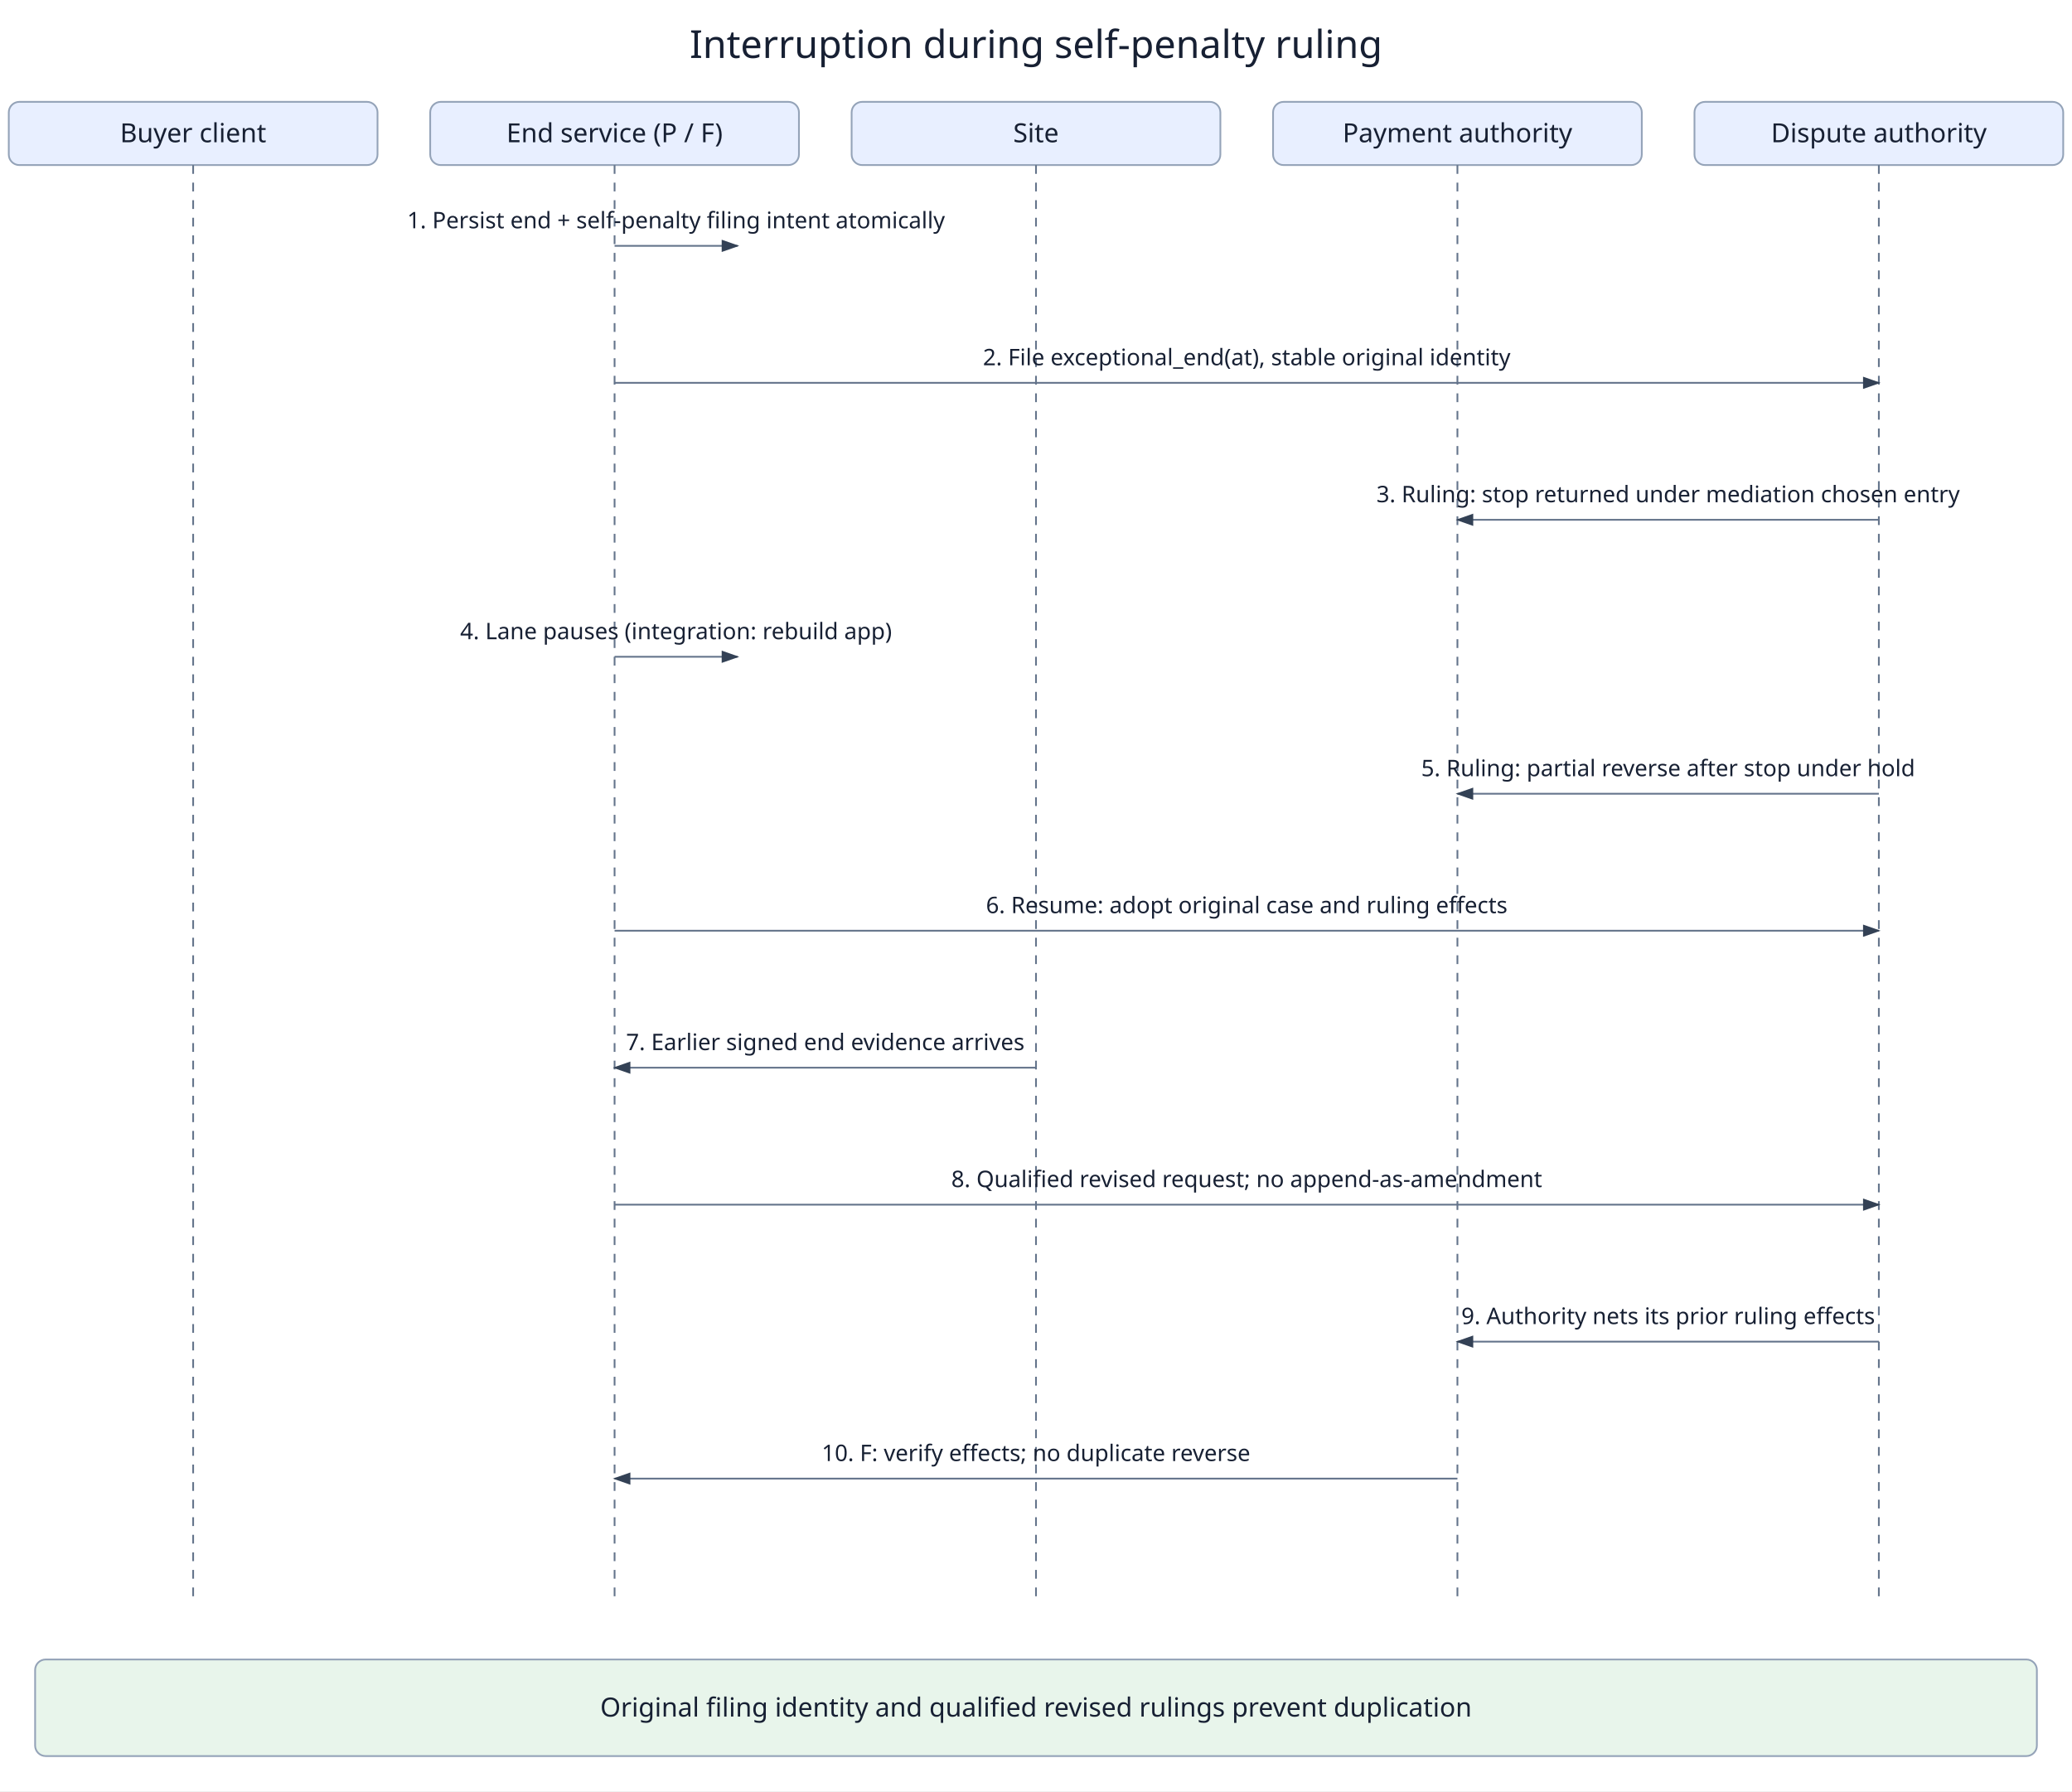
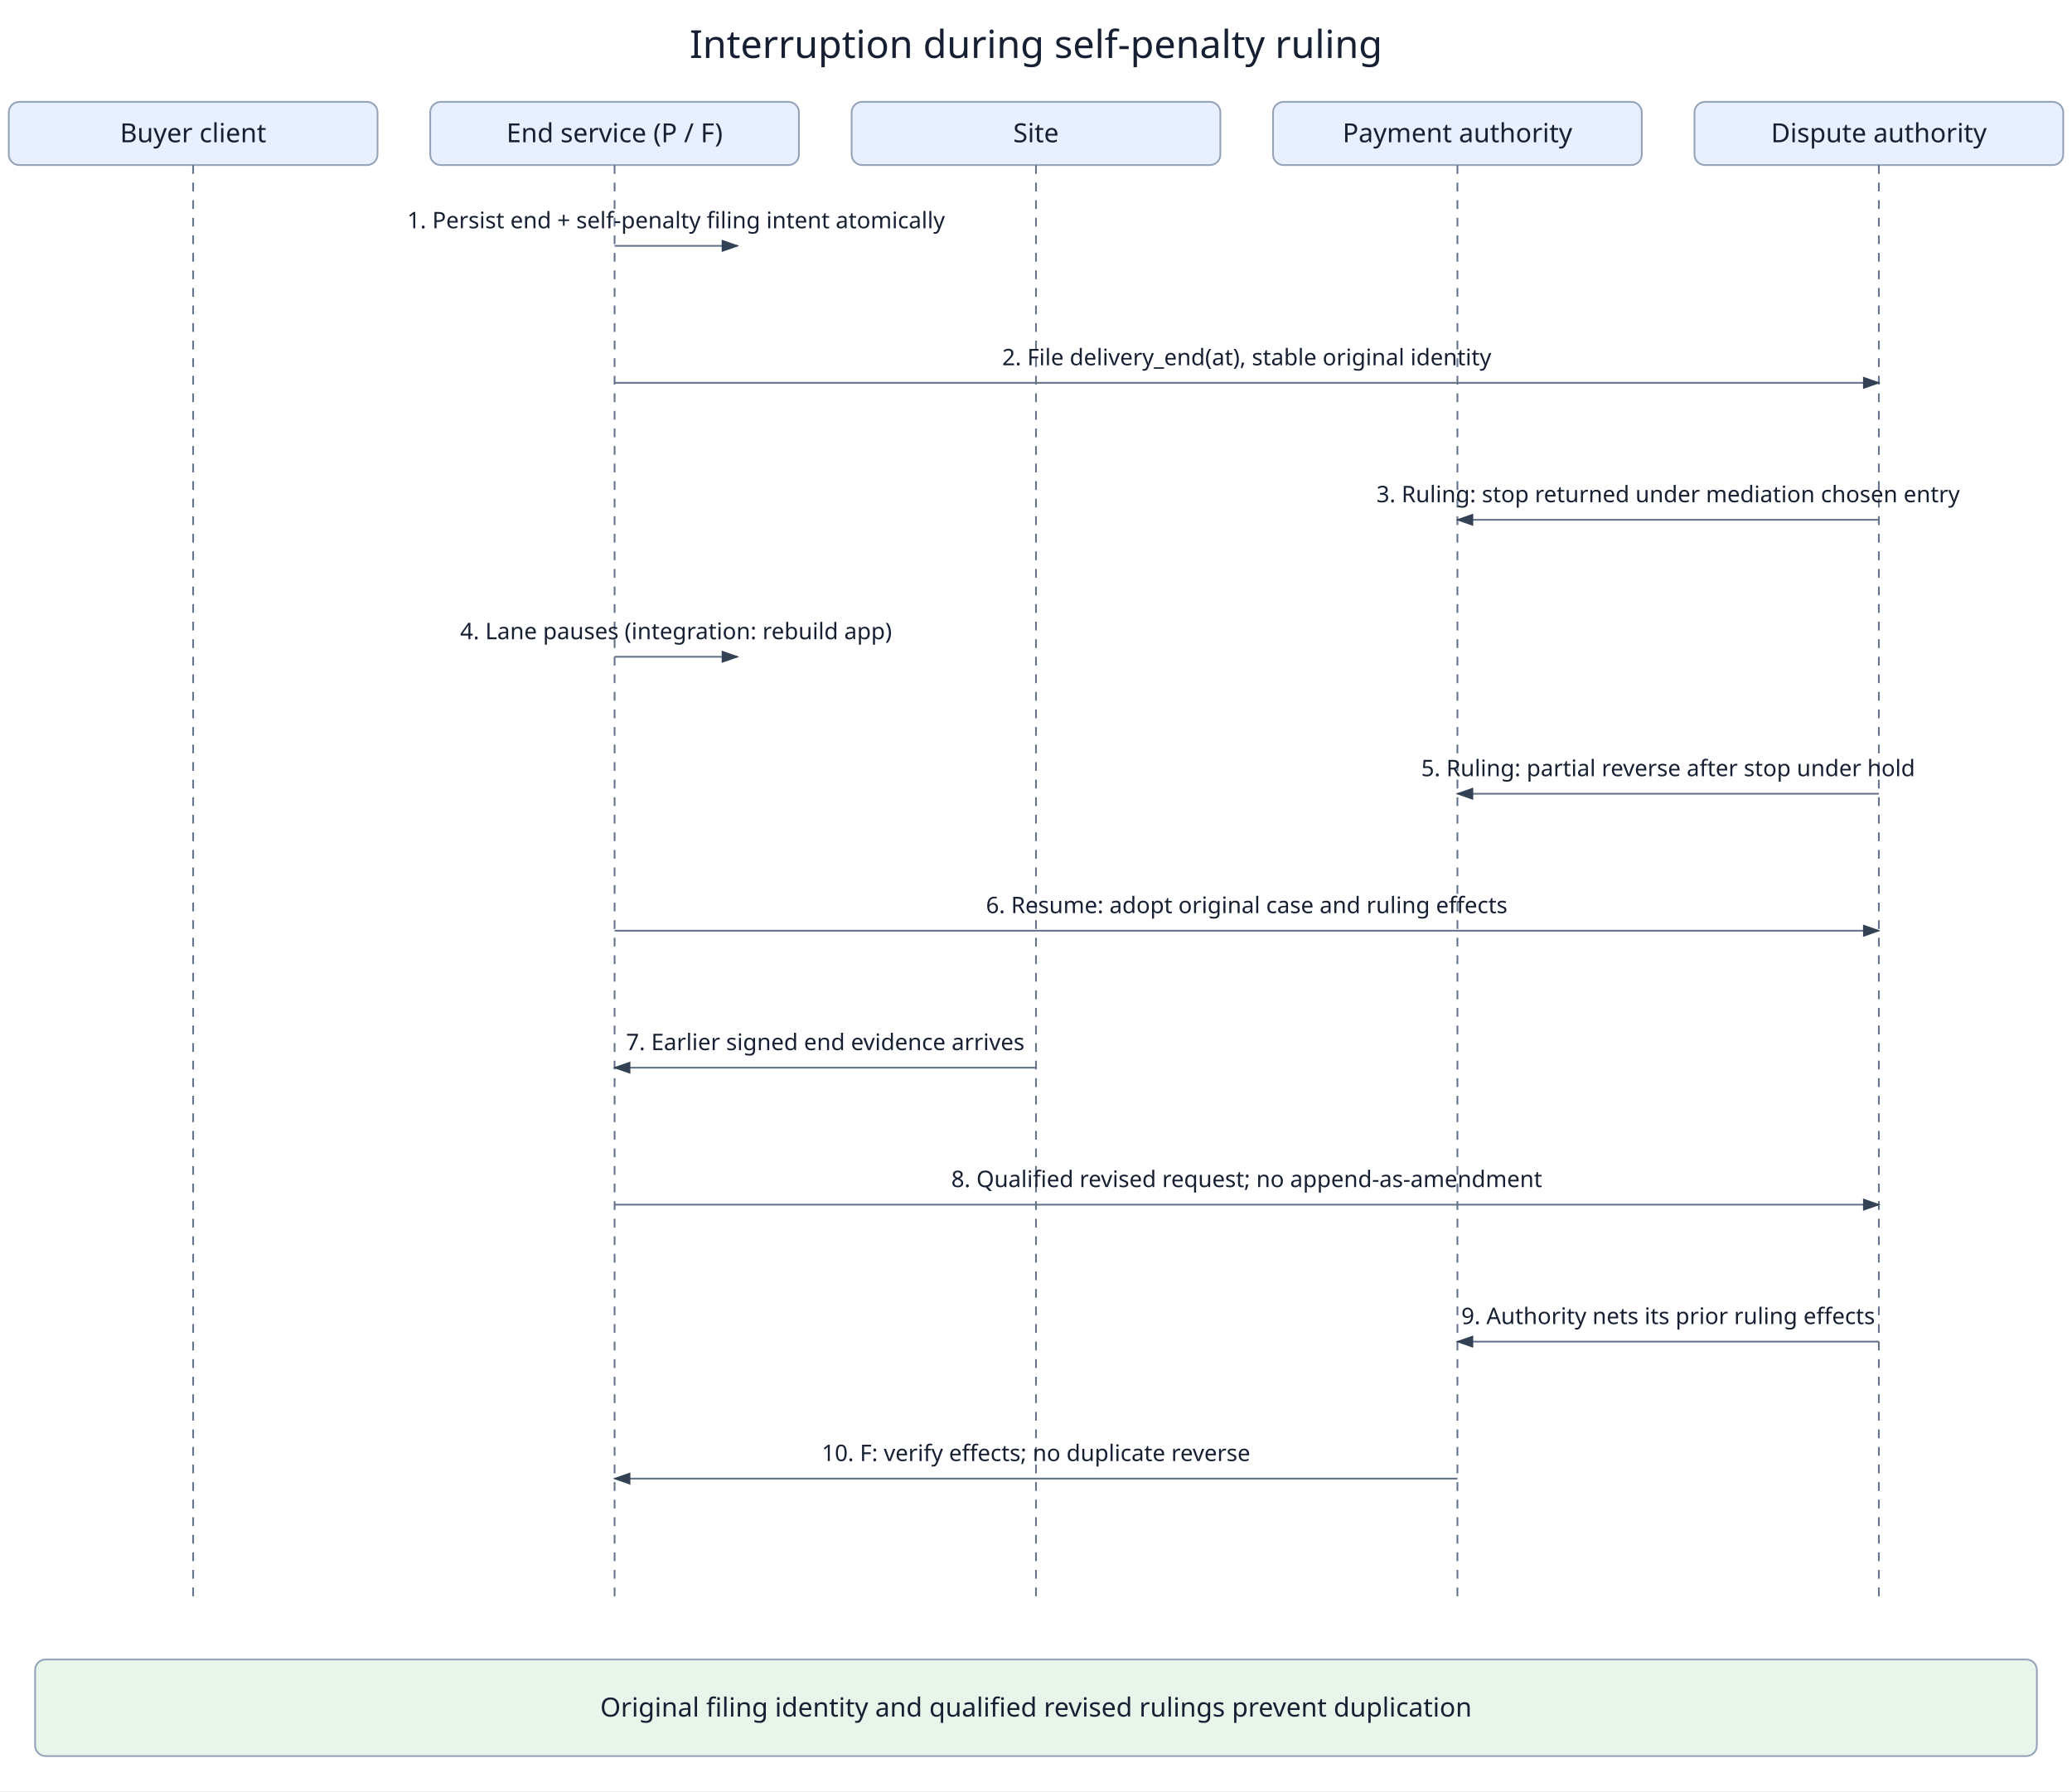
- <svg xmlns="http://www.w3.org/2000/svg" width="1180" height="1020" viewBox="0 0 1180 1020" content="&lt;mxfile host=&quot;app.diagrams.net&quot;&gt;&lt;diagram name=&quot;Interruption during self-penalty ruling&quot; id=&quot;03-crash-during-case-effects&quot;&gt;&lt;mxGraphModel pageWidth=&quot;1180&quot; pageHeight=&quot;1020&quot;&gt;&lt;root&gt;&lt;mxCell id=&quot;0&quot; /&gt;&lt;mxCell id=&quot;1&quot; parent=&quot;0&quot; /&gt;&lt;mxCell id=&quot;title&quot; value=&quot;Interruption during self-penalty ruling&quot; style=&quot;text;fontSize=22;align=center;&quot; vertex=&quot;1&quot; parent=&quot;1&quot;&gt;&lt;mxGeometry x=&quot;20&quot; y=&quot;10&quot; width=&quot;1140&quot; height=&quot;36&quot; as=&quot;geometry&quot; /&gt;&lt;/mxCell&gt;&lt;mxCell id=&quot;head0&quot; value=&quot;Buyer client&quot; style=&quot;rounded=1;fillColor=#e8efff;fontSize=15;&quot; vertex=&quot;1&quot; parent=&quot;1&quot;&gt;&lt;mxGeometry x=&quot;5&quot; y=&quot;58&quot; width=&quot;210&quot; height=&quot;36&quot; as=&quot;geometry&quot; /&gt;&lt;/mxCell&gt;&lt;mxCell id=&quot;line0&quot; style=&quot;dashed=1;endArrow=none;strokeColor=#94a3b8;&quot; edge=&quot;1&quot; parent=&quot;1&quot;&gt;&lt;mxGeometry relative=&quot;1&quot; as=&quot;geometry&quot;&gt;&lt;mxPoint x=&quot;110&quot; y=&quot;94&quot; as=&quot;sourcePoint&quot; /&gt;&lt;mxPoint x=&quot;110&quot; y=&quot;910&quot; as=&quot;targetPoint&quot; /&gt;&lt;/mxGeometry&gt;&lt;/mxCell&gt;&lt;mxCell id=&quot;head1&quot; value=&quot;End service (P / F)&quot; style=&quot;rounded=1;fillColor=#e8efff;fontSize=15;&quot; vertex=&quot;1&quot; parent=&quot;1&quot;&gt;&lt;mxGeometry x=&quot;245&quot; y=&quot;58&quot; width=&quot;210&quot; height=&quot;36&quot; as=&quot;geometry&quot; /&gt;&lt;/mxCell&gt;&lt;mxCell id=&quot;line1&quot; style=&quot;dashed=1;endArrow=none;strokeColor=#94a3b8;&quot; edge=&quot;1&quot; parent=&quot;1&quot;&gt;&lt;mxGeometry relative=&quot;1&quot; as=&quot;geometry&quot;&gt;&lt;mxPoint x=&quot;350&quot; y=&quot;94&quot; as=&quot;sourcePoint&quot; /&gt;&lt;mxPoint x=&quot;350&quot; y=&quot;910&quot; as=&quot;targetPoint&quot; /&gt;&lt;/mxGeometry&gt;&lt;/mxCell&gt;&lt;mxCell id=&quot;head2&quot; value=&quot;Site&quot; style=&quot;rounded=1;fillColor=#e8efff;fontSize=15;&quot; vertex=&quot;1&quot; parent=&quot;1&quot;&gt;&lt;mxGeometry x=&quot;485&quot; y=&quot;58&quot; width=&quot;210&quot; height=&quot;36&quot; as=&quot;geometry&quot; /&gt;&lt;/mxCell&gt;&lt;mxCell id=&quot;line2&quot; style=&quot;dashed=1;endArrow=none;strokeColor=#94a3b8;&quot; edge=&quot;1&quot; parent=&quot;1&quot;&gt;&lt;mxGeometry relative=&quot;1&quot; as=&quot;geometry&quot;&gt;&lt;mxPoint x=&quot;590&quot; y=&quot;94&quot; as=&quot;sourcePoint&quot; /&gt;&lt;mxPoint x=&quot;590&quot; y=&quot;910&quot; as=&quot;targetPoint&quot; /&gt;&lt;/mxGeometry&gt;&lt;/mxCell&gt;&lt;mxCell id=&quot;head3&quot; value=&quot;Payment authority&quot; style=&quot;rounded=1;fillColor=#e8efff;fontSize=15;&quot; vertex=&quot;1&quot; parent=&quot;1&quot;&gt;&lt;mxGeometry x=&quot;725&quot; y=&quot;58&quot; width=&quot;210&quot; height=&quot;36&quot; as=&quot;geometry&quot; /&gt;&lt;/mxCell&gt;&lt;mxCell id=&quot;line3&quot; style=&quot;dashed=1;endArrow=none;strokeColor=#94a3b8;&quot; edge=&quot;1&quot; parent=&quot;1&quot;&gt;&lt;mxGeometry relative=&quot;1&quot; as=&quot;geometry&quot;&gt;&lt;mxPoint x=&quot;830&quot; y=&quot;94&quot; as=&quot;sourcePoint&quot; /&gt;&lt;mxPoint x=&quot;830&quot; y=&quot;910&quot; as=&quot;targetPoint&quot; /&gt;&lt;/mxGeometry&gt;&lt;/mxCell&gt;&lt;mxCell id=&quot;head4&quot; value=&quot;Dispute authority&quot; style=&quot;rounded=1;fillColor=#e8efff;fontSize=15;&quot; vertex=&quot;1&quot; parent=&quot;1&quot;&gt;&lt;mxGeometry x=&quot;965&quot; y=&quot;58&quot; width=&quot;210&quot; height=&quot;36&quot; as=&quot;geometry&quot; /&gt;&lt;/mxCell&gt;&lt;mxCell id=&quot;line4&quot; style=&quot;dashed=1;endArrow=none;strokeColor=#94a3b8;&quot; edge=&quot;1&quot; parent=&quot;1&quot;&gt;&lt;mxGeometry relative=&quot;1&quot; as=&quot;geometry&quot;&gt;&lt;mxPoint x=&quot;1070&quot; y=&quot;94&quot; as=&quot;sourcePoint&quot; /&gt;&lt;mxPoint x=&quot;1070&quot; y=&quot;910&quot; as=&quot;targetPoint&quot; /&gt;&lt;/mxGeometry&gt;&lt;/mxCell&gt;&lt;mxCell id=&quot;edge0&quot; value=&quot;1. Persist end + self-penalty filing intent atomically&quot; style=&quot;endArrow=block;fontSize=13;labelBackgroundColor=#ffffff;&quot; edge=&quot;1&quot; parent=&quot;1&quot;&gt;&lt;mxGeometry relative=&quot;1&quot; as=&quot;geometry&quot;&gt;&lt;mxPoint x=&quot;350&quot; y=&quot;140&quot; as=&quot;sourcePoint&quot; /&gt;&lt;mxPoint x=&quot;420&quot; y=&quot;140&quot; as=&quot;targetPoint&quot; /&gt;&lt;/mxGeometry&gt;&lt;/mxCell&gt;&lt;mxCell id=&quot;edge1&quot; value=&quot;2. File exceptional_end(at), stable original identity&quot; style=&quot;endArrow=block;fontSize=13;labelBackgroundColor=#ffffff;&quot; edge=&quot;1&quot; parent=&quot;1&quot;&gt;&lt;mxGeometry relative=&quot;1&quot; as=&quot;geometry&quot;&gt;&lt;mxPoint x=&quot;350&quot; y=&quot;218&quot; as=&quot;sourcePoint&quot; /&gt;&lt;mxPoint x=&quot;1070&quot; y=&quot;218&quot; as=&quot;targetPoint&quot; /&gt;&lt;/mxGeometry&gt;&lt;/mxCell&gt;&lt;mxCell id=&quot;edge2&quot; value=&quot;3. Ruling: stop returned under mediation chosen entry&quot; style=&quot;endArrow=block;fontSize=13;labelBackgroundColor=#ffffff;&quot; edge=&quot;1&quot; parent=&quot;1&quot;&gt;&lt;mxGeometry relative=&quot;1&quot; as=&quot;geometry&quot;&gt;&lt;mxPoint x=&quot;1070&quot; y=&quot;296&quot; as=&quot;sourcePoint&quot; /&gt;&lt;mxPoint x=&quot;830&quot; y=&quot;296&quot; as=&quot;targetPoint&quot; /&gt;&lt;/mxGeometry&gt;&lt;/mxCell&gt;&lt;mxCell id=&quot;edge3&quot; value=&quot;4. Lane pauses (integration: rebuild app)&quot; style=&quot;endArrow=block;fontSize=13;labelBackgroundColor=#ffffff;&quot; edge=&quot;1&quot; parent=&quot;1&quot;&gt;&lt;mxGeometry relative=&quot;1&quot; as=&quot;geometry&quot;&gt;&lt;mxPoint x=&quot;350&quot; y=&quot;374&quot; as=&quot;sourcePoint&quot; /&gt;&lt;mxPoint x=&quot;420&quot; y=&quot;374&quot; as=&quot;targetPoint&quot; /&gt;&lt;/mxGeometry&gt;&lt;/mxCell&gt;&lt;mxCell id=&quot;edge4&quot; value=&quot;5. Ruling: partial reverse after stop under hold&quot; style=&quot;endArrow=block;fontSize=13;labelBackgroundColor=#ffffff;&quot; edge=&quot;1&quot; parent=&quot;1&quot;&gt;&lt;mxGeometry relative=&quot;1&quot; as=&quot;geometry&quot;&gt;&lt;mxPoint x=&quot;1070&quot; y=&quot;452&quot; as=&quot;sourcePoint&quot; /&gt;&lt;mxPoint x=&quot;830&quot; y=&quot;452&quot; as=&quot;targetPoint&quot; /&gt;&lt;/mxGeometry&gt;&lt;/mxCell&gt;&lt;mxCell id=&quot;edge5&quot; value=&quot;6. Resume: adopt original case and ruling effects&quot; style=&quot;endArrow=block;fontSize=13;labelBackgroundColor=#ffffff;&quot; edge=&quot;1&quot; parent=&quot;1&quot;&gt;&lt;mxGeometry relative=&quot;1&quot; as=&quot;geometry&quot;&gt;&lt;mxPoint x=&quot;350&quot; y=&quot;530&quot; as=&quot;sourcePoint&quot; /&gt;&lt;mxPoint x=&quot;1070&quot; y=&quot;530&quot; as=&quot;targetPoint&quot; /&gt;&lt;/mxGeometry&gt;&lt;/mxCell&gt;&lt;mxCell id=&quot;edge6&quot; value=&quot;7. Earlier signed end evidence arrives&quot; style=&quot;endArrow=block;fontSize=13;labelBackgroundColor=#ffffff;&quot; edge=&quot;1&quot; parent=&quot;1&quot;&gt;&lt;mxGeometry relative=&quot;1&quot; as=&quot;geometry&quot;&gt;&lt;mxPoint x=&quot;590&quot; y=&quot;608&quot; as=&quot;sourcePoint&quot; /&gt;&lt;mxPoint x=&quot;350&quot; y=&quot;608&quot; as=&quot;targetPoint&quot; /&gt;&lt;/mxGeometry&gt;&lt;/mxCell&gt;&lt;mxCell id=&quot;edge7&quot; value=&quot;8. Qualified revised request; no append-as-amendment&quot; style=&quot;endArrow=block;fontSize=13;labelBackgroundColor=#ffffff;&quot; edge=&quot;1&quot; parent=&quot;1&quot;&gt;&lt;mxGeometry relative=&quot;1&quot; as=&quot;geometry&quot;&gt;&lt;mxPoint x=&quot;350&quot; y=&quot;686&quot; as=&quot;sourcePoint&quot; /&gt;&lt;mxPoint x=&quot;1070&quot; y=&quot;686&quot; as=&quot;targetPoint&quot; /&gt;&lt;/mxGeometry&gt;&lt;/mxCell&gt;&lt;mxCell id=&quot;edge8&quot; value=&quot;9. Authority nets its prior ruling effects&quot; style=&quot;endArrow=block;fontSize=13;labelBackgroundColor=#ffffff;&quot; edge=&quot;1&quot; parent=&quot;1&quot;&gt;&lt;mxGeometry relative=&quot;1&quot; as=&quot;geometry&quot;&gt;&lt;mxPoint x=&quot;1070&quot; y=&quot;764&quot; as=&quot;sourcePoint&quot; /&gt;&lt;mxPoint x=&quot;830&quot; y=&quot;764&quot; as=&quot;targetPoint&quot; /&gt;&lt;/mxGeometry&gt;&lt;/mxCell&gt;&lt;mxCell id=&quot;edge9&quot; value=&quot;10. F: verify effects; no duplicate reverse&quot; style=&quot;endArrow=block;fontSize=13;labelBackgroundColor=#ffffff;&quot; edge=&quot;1&quot; parent=&quot;1&quot;&gt;&lt;mxGeometry relative=&quot;1&quot; as=&quot;geometry&quot;&gt;&lt;mxPoint x=&quot;830&quot; y=&quot;842&quot; as=&quot;sourcePoint&quot; /&gt;&lt;mxPoint x=&quot;350&quot; y=&quot;842&quot; as=&quot;targetPoint&quot; /&gt;&lt;/mxGeometry&gt;&lt;/mxCell&gt;&lt;mxCell id=&quot;outcome&quot; value=&quot;Original filing identity and qualified revised rulings prevent duplication&quot; style=&quot;rounded=1;fillColor=#e8f5eb;fontSize=15;&quot; vertex=&quot;1&quot; parent=&quot;1&quot;&gt;&lt;mxGeometry x=&quot;20&quot; y=&quot;945&quot; width=&quot;1140&quot; height=&quot;55&quot; as=&quot;geometry&quot; /&gt;&lt;/mxCell&gt;&lt;/root&gt;&lt;/mxGraphModel&gt;&lt;/diagram&gt;&lt;/mxfile&gt;">
+ <svg xmlns="http://www.w3.org/2000/svg" width="1180" height="1020" viewBox="0 0 1180 1020" content="&lt;mxfile host=&quot;app.diagrams.net&quot;&gt;&lt;diagram name=&quot;Interruption during self-penalty ruling&quot; id=&quot;03-crash-during-case-effects&quot;&gt;&lt;mxGraphModel pageWidth=&quot;1180&quot; pageHeight=&quot;1020&quot;&gt;&lt;root&gt;&lt;mxCell id=&quot;0&quot; /&gt;&lt;mxCell id=&quot;1&quot; parent=&quot;0&quot; /&gt;&lt;mxCell id=&quot;title&quot; value=&quot;Interruption during self-penalty ruling&quot; style=&quot;text;fontSize=22;align=center;&quot; vertex=&quot;1&quot; parent=&quot;1&quot;&gt;&lt;mxGeometry x=&quot;20&quot; y=&quot;10&quot; width=&quot;1140&quot; height=&quot;36&quot; as=&quot;geometry&quot; /&gt;&lt;/mxCell&gt;&lt;mxCell id=&quot;head0&quot; value=&quot;Buyer client&quot; style=&quot;rounded=1;fillColor=#e8efff;fontSize=15;&quot; vertex=&quot;1&quot; parent=&quot;1&quot;&gt;&lt;mxGeometry x=&quot;5&quot; y=&quot;58&quot; width=&quot;210&quot; height=&quot;36&quot; as=&quot;geometry&quot; /&gt;&lt;/mxCell&gt;&lt;mxCell id=&quot;line0&quot; style=&quot;dashed=1;endArrow=none;strokeColor=#94a3b8;&quot; edge=&quot;1&quot; parent=&quot;1&quot;&gt;&lt;mxGeometry relative=&quot;1&quot; as=&quot;geometry&quot;&gt;&lt;mxPoint x=&quot;110&quot; y=&quot;94&quot; as=&quot;sourcePoint&quot; /&gt;&lt;mxPoint x=&quot;110&quot; y=&quot;910&quot; as=&quot;targetPoint&quot; /&gt;&lt;/mxGeometry&gt;&lt;/mxCell&gt;&lt;mxCell id=&quot;head1&quot; value=&quot;End service (P / F)&quot; style=&quot;rounded=1;fillColor=#e8efff;fontSize=15;&quot; vertex=&quot;1&quot; parent=&quot;1&quot;&gt;&lt;mxGeometry x=&quot;245&quot; y=&quot;58&quot; width=&quot;210&quot; height=&quot;36&quot; as=&quot;geometry&quot; /&gt;&lt;/mxCell&gt;&lt;mxCell id=&quot;line1&quot; style=&quot;dashed=1;endArrow=none;strokeColor=#94a3b8;&quot; edge=&quot;1&quot; parent=&quot;1&quot;&gt;&lt;mxGeometry relative=&quot;1&quot; as=&quot;geometry&quot;&gt;&lt;mxPoint x=&quot;350&quot; y=&quot;94&quot; as=&quot;sourcePoint&quot; /&gt;&lt;mxPoint x=&quot;350&quot; y=&quot;910&quot; as=&quot;targetPoint&quot; /&gt;&lt;/mxGeometry&gt;&lt;/mxCell&gt;&lt;mxCell id=&quot;head2&quot; value=&quot;Site&quot; style=&quot;rounded=1;fillColor=#e8efff;fontSize=15;&quot; vertex=&quot;1&quot; parent=&quot;1&quot;&gt;&lt;mxGeometry x=&quot;485&quot; y=&quot;58&quot; width=&quot;210&quot; height=&quot;36&quot; as=&quot;geometry&quot; /&gt;&lt;/mxCell&gt;&lt;mxCell id=&quot;line2&quot; style=&quot;dashed=1;endArrow=none;strokeColor=#94a3b8;&quot; edge=&quot;1&quot; parent=&quot;1&quot;&gt;&lt;mxGeometry relative=&quot;1&quot; as=&quot;geometry&quot;&gt;&lt;mxPoint x=&quot;590&quot; y=&quot;94&quot; as=&quot;sourcePoint&quot; /&gt;&lt;mxPoint x=&quot;590&quot; y=&quot;910&quot; as=&quot;targetPoint&quot; /&gt;&lt;/mxGeometry&gt;&lt;/mxCell&gt;&lt;mxCell id=&quot;head3&quot; value=&quot;Payment authority&quot; style=&quot;rounded=1;fillColor=#e8efff;fontSize=15;&quot; vertex=&quot;1&quot; parent=&quot;1&quot;&gt;&lt;mxGeometry x=&quot;725&quot; y=&quot;58&quot; width=&quot;210&quot; height=&quot;36&quot; as=&quot;geometry&quot; /&gt;&lt;/mxCell&gt;&lt;mxCell id=&quot;line3&quot; style=&quot;dashed=1;endArrow=none;strokeColor=#94a3b8;&quot; edge=&quot;1&quot; parent=&quot;1&quot;&gt;&lt;mxGeometry relative=&quot;1&quot; as=&quot;geometry&quot;&gt;&lt;mxPoint x=&quot;830&quot; y=&quot;94&quot; as=&quot;sourcePoint&quot; /&gt;&lt;mxPoint x=&quot;830&quot; y=&quot;910&quot; as=&quot;targetPoint&quot; /&gt;&lt;/mxGeometry&gt;&lt;/mxCell&gt;&lt;mxCell id=&quot;head4&quot; value=&quot;Dispute authority&quot; style=&quot;rounded=1;fillColor=#e8efff;fontSize=15;&quot; vertex=&quot;1&quot; parent=&quot;1&quot;&gt;&lt;mxGeometry x=&quot;965&quot; y=&quot;58&quot; width=&quot;210&quot; height=&quot;36&quot; as=&quot;geometry&quot; /&gt;&lt;/mxCell&gt;&lt;mxCell id=&quot;line4&quot; style=&quot;dashed=1;endArrow=none;strokeColor=#94a3b8;&quot; edge=&quot;1&quot; parent=&quot;1&quot;&gt;&lt;mxGeometry relative=&quot;1&quot; as=&quot;geometry&quot;&gt;&lt;mxPoint x=&quot;1070&quot; y=&quot;94&quot; as=&quot;sourcePoint&quot; /&gt;&lt;mxPoint x=&quot;1070&quot; y=&quot;910&quot; as=&quot;targetPoint&quot; /&gt;&lt;/mxGeometry&gt;&lt;/mxCell&gt;&lt;mxCell id=&quot;edge0&quot; value=&quot;1. Persist end + self-penalty filing intent atomically&quot; style=&quot;endArrow=block;fontSize=13;labelBackgroundColor=#ffffff;&quot; edge=&quot;1&quot; parent=&quot;1&quot;&gt;&lt;mxGeometry relative=&quot;1&quot; as=&quot;geometry&quot;&gt;&lt;mxPoint x=&quot;350&quot; y=&quot;140&quot; as=&quot;sourcePoint&quot; /&gt;&lt;mxPoint x=&quot;420&quot; y=&quot;140&quot; as=&quot;targetPoint&quot; /&gt;&lt;/mxGeometry&gt;&lt;/mxCell&gt;&lt;mxCell id=&quot;edge1&quot; value=&quot;2. File delivery_end(at), stable original identity&quot; style=&quot;endArrow=block;fontSize=13;labelBackgroundColor=#ffffff;&quot; edge=&quot;1&quot; parent=&quot;1&quot;&gt;&lt;mxGeometry relative=&quot;1&quot; as=&quot;geometry&quot;&gt;&lt;mxPoint x=&quot;350&quot; y=&quot;218&quot; as=&quot;sourcePoint&quot; /&gt;&lt;mxPoint x=&quot;1070&quot; y=&quot;218&quot; as=&quot;targetPoint&quot; /&gt;&lt;/mxGeometry&gt;&lt;/mxCell&gt;&lt;mxCell id=&quot;edge2&quot; value=&quot;3. Ruling: stop returned under mediation chosen entry&quot; style=&quot;endArrow=block;fontSize=13;labelBackgroundColor=#ffffff;&quot; edge=&quot;1&quot; parent=&quot;1&quot;&gt;&lt;mxGeometry relative=&quot;1&quot; as=&quot;geometry&quot;&gt;&lt;mxPoint x=&quot;1070&quot; y=&quot;296&quot; as=&quot;sourcePoint&quot; /&gt;&lt;mxPoint x=&quot;830&quot; y=&quot;296&quot; as=&quot;targetPoint&quot; /&gt;&lt;/mxGeometry&gt;&lt;/mxCell&gt;&lt;mxCell id=&quot;edge3&quot; value=&quot;4. Lane pauses (integration: rebuild app)&quot; style=&quot;endArrow=block;fontSize=13;labelBackgroundColor=#ffffff;&quot; edge=&quot;1&quot; parent=&quot;1&quot;&gt;&lt;mxGeometry relative=&quot;1&quot; as=&quot;geometry&quot;&gt;&lt;mxPoint x=&quot;350&quot; y=&quot;374&quot; as=&quot;sourcePoint&quot; /&gt;&lt;mxPoint x=&quot;420&quot; y=&quot;374&quot; as=&quot;targetPoint&quot; /&gt;&lt;/mxGeometry&gt;&lt;/mxCell&gt;&lt;mxCell id=&quot;edge4&quot; value=&quot;5. Ruling: partial reverse after stop under hold&quot; style=&quot;endArrow=block;fontSize=13;labelBackgroundColor=#ffffff;&quot; edge=&quot;1&quot; parent=&quot;1&quot;&gt;&lt;mxGeometry relative=&quot;1&quot; as=&quot;geometry&quot;&gt;&lt;mxPoint x=&quot;1070&quot; y=&quot;452&quot; as=&quot;sourcePoint&quot; /&gt;&lt;mxPoint x=&quot;830&quot; y=&quot;452&quot; as=&quot;targetPoint&quot; /&gt;&lt;/mxGeometry&gt;&lt;/mxCell&gt;&lt;mxCell id=&quot;edge5&quot; value=&quot;6. Resume: adopt original case and ruling effects&quot; style=&quot;endArrow=block;fontSize=13;labelBackgroundColor=#ffffff;&quot; edge=&quot;1&quot; parent=&quot;1&quot;&gt;&lt;mxGeometry relative=&quot;1&quot; as=&quot;geometry&quot;&gt;&lt;mxPoint x=&quot;350&quot; y=&quot;530&quot; as=&quot;sourcePoint&quot; /&gt;&lt;mxPoint x=&quot;1070&quot; y=&quot;530&quot; as=&quot;targetPoint&quot; /&gt;&lt;/mxGeometry&gt;&lt;/mxCell&gt;&lt;mxCell id=&quot;edge6&quot; value=&quot;7. Earlier signed end evidence arrives&quot; style=&quot;endArrow=block;fontSize=13;labelBackgroundColor=#ffffff;&quot; edge=&quot;1&quot; parent=&quot;1&quot;&gt;&lt;mxGeometry relative=&quot;1&quot; as=&quot;geometry&quot;&gt;&lt;mxPoint x=&quot;590&quot; y=&quot;608&quot; as=&quot;sourcePoint&quot; /&gt;&lt;mxPoint x=&quot;350&quot; y=&quot;608&quot; as=&quot;targetPoint&quot; /&gt;&lt;/mxGeometry&gt;&lt;/mxCell&gt;&lt;mxCell id=&quot;edge7&quot; value=&quot;8. Qualified revised request; no append-as-amendment&quot; style=&quot;endArrow=block;fontSize=13;labelBackgroundColor=#ffffff;&quot; edge=&quot;1&quot; parent=&quot;1&quot;&gt;&lt;mxGeometry relative=&quot;1&quot; as=&quot;geometry&quot;&gt;&lt;mxPoint x=&quot;350&quot; y=&quot;686&quot; as=&quot;sourcePoint&quot; /&gt;&lt;mxPoint x=&quot;1070&quot; y=&quot;686&quot; as=&quot;targetPoint&quot; /&gt;&lt;/mxGeometry&gt;&lt;/mxCell&gt;&lt;mxCell id=&quot;edge8&quot; value=&quot;9. Authority nets its prior ruling effects&quot; style=&quot;endArrow=block;fontSize=13;labelBackgroundColor=#ffffff;&quot; edge=&quot;1&quot; parent=&quot;1&quot;&gt;&lt;mxGeometry relative=&quot;1&quot; as=&quot;geometry&quot;&gt;&lt;mxPoint x=&quot;1070&quot; y=&quot;764&quot; as=&quot;sourcePoint&quot; /&gt;&lt;mxPoint x=&quot;830&quot; y=&quot;764&quot; as=&quot;targetPoint&quot; /&gt;&lt;/mxGeometry&gt;&lt;/mxCell&gt;&lt;mxCell id=&quot;edge9&quot; value=&quot;10. F: verify effects; no duplicate reverse&quot; style=&quot;endArrow=block;fontSize=13;labelBackgroundColor=#ffffff;&quot; edge=&quot;1&quot; parent=&quot;1&quot;&gt;&lt;mxGeometry relative=&quot;1&quot; as=&quot;geometry&quot;&gt;&lt;mxPoint x=&quot;830&quot; y=&quot;842&quot; as=&quot;sourcePoint&quot; /&gt;&lt;mxPoint x=&quot;350&quot; y=&quot;842&quot; as=&quot;targetPoint&quot; /&gt;&lt;/mxGeometry&gt;&lt;/mxCell&gt;&lt;mxCell id=&quot;outcome&quot; value=&quot;Original filing identity and qualified revised rulings prevent duplication&quot; style=&quot;rounded=1;fillColor=#e8f5eb;fontSize=15;&quot; vertex=&quot;1&quot; parent=&quot;1&quot;&gt;&lt;mxGeometry x=&quot;20&quot; y=&quot;945&quot; width=&quot;1140&quot; height=&quot;55&quot; as=&quot;geometry&quot; /&gt;&lt;/mxCell&gt;&lt;/root&gt;&lt;/mxGraphModel&gt;&lt;/diagram&gt;&lt;/mxfile&gt;">
  <defs>
    <marker id="arrow" markerWidth="10" markerHeight="7" refX="9" refY="3.5" orient="auto">
      <polygon points="0 0, 10 3.5, 0 7" fill="#334155" />
    </marker>
  </defs>
  <rect width="100%" height="100%" fill="white" />
  <text x="590.0" y="33.0" text-anchor="middle" font-family="sans-serif" font-size="22" fill="#172033">Interruption during self-penalty ruling</text>
  <rect x="5.0" y="58.0" width="210.0" height="36.0" rx="6" fill="#e8efff" stroke="#94a3b8" />
  <text x="110.0" y="81.0" text-anchor="middle" font-family="sans-serif" font-size="15" fill="#172033">Buyer client</text>
  <line x1="110" y1="94" x2="110" y2="910" stroke="#64748b" stroke-dasharray="5 5" />
  <rect x="245.0" y="58.0" width="210.0" height="36.0" rx="6" fill="#e8efff" stroke="#94a3b8" />
  <text x="350.0" y="81.0" text-anchor="middle" font-family="sans-serif" font-size="15" fill="#172033">End service (P / F)</text>
  <line x1="350" y1="94" x2="350" y2="910" stroke="#64748b" stroke-dasharray="5 5" />
  <rect x="485.0" y="58.0" width="210.0" height="36.0" rx="6" fill="#e8efff" stroke="#94a3b8" />
  <text x="590.0" y="81.0" text-anchor="middle" font-family="sans-serif" font-size="15" fill="#172033">Site</text>
  <line x1="590" y1="94" x2="590" y2="910" stroke="#64748b" stroke-dasharray="5 5" />
  <rect x="725.0" y="58.0" width="210.0" height="36.0" rx="6" fill="#e8efff" stroke="#94a3b8" />
  <text x="830.0" y="81.0" text-anchor="middle" font-family="sans-serif" font-size="15" fill="#172033">Payment authority</text>
  <line x1="830" y1="94" x2="830" y2="910" stroke="#64748b" stroke-dasharray="5 5" />
  <rect x="965.0" y="58.0" width="210.0" height="36.0" rx="6" fill="#e8efff" stroke="#94a3b8" />
  <text x="1070.0" y="81.0" text-anchor="middle" font-family="sans-serif" font-size="15" fill="#172033">Dispute authority</text>
  <line x1="1070" y1="94" x2="1070" y2="910" stroke="#64748b" stroke-dasharray="5 5" />
  <line x1="350" y1="140" x2="420" y2="140" stroke="#64748b" marker-end="url(#arrow)" />
  <text x="385.0" y="130.0" text-anchor="middle" font-family="sans-serif" font-size="13" fill="#172033">1. Persist end + self-penalty filing intent atomically</text>
  <line x1="350" y1="218" x2="1070" y2="218" stroke="#64748b" marker-end="url(#arrow)" />
-   <text x="710.0" y="208.0" text-anchor="middle" font-family="sans-serif" font-size="13" fill="#172033">2. File exceptional_end(at), stable original identity</text>
+   <text x="710.0" y="208.0" text-anchor="middle" font-family="sans-serif" font-size="13" fill="#172033">2. File delivery_end(at), stable original identity</text>
  <line x1="1070" y1="296" x2="830" y2="296" stroke="#64748b" marker-end="url(#arrow)" />
  <text x="950.0" y="286.0" text-anchor="middle" font-family="sans-serif" font-size="13" fill="#172033">3. Ruling: stop returned under mediation chosen entry</text>
  <line x1="350" y1="374" x2="420" y2="374" stroke="#64748b" marker-end="url(#arrow)" />
  <text x="385.0" y="364.0" text-anchor="middle" font-family="sans-serif" font-size="13" fill="#172033">4. Lane pauses (integration: rebuild app)</text>
  <line x1="1070" y1="452" x2="830" y2="452" stroke="#64748b" marker-end="url(#arrow)" />
  <text x="950.0" y="442.0" text-anchor="middle" font-family="sans-serif" font-size="13" fill="#172033">5. Ruling: partial reverse after stop under hold</text>
  <line x1="350" y1="530" x2="1070" y2="530" stroke="#64748b" marker-end="url(#arrow)" />
  <text x="710.0" y="520.0" text-anchor="middle" font-family="sans-serif" font-size="13" fill="#172033">6. Resume: adopt original case and ruling effects</text>
  <line x1="590" y1="608" x2="350" y2="608" stroke="#64748b" marker-end="url(#arrow)" />
  <text x="470.0" y="598.0" text-anchor="middle" font-family="sans-serif" font-size="13" fill="#172033">7. Earlier signed end evidence arrives</text>
  <line x1="350" y1="686" x2="1070" y2="686" stroke="#64748b" marker-end="url(#arrow)" />
  <text x="710.0" y="676.0" text-anchor="middle" font-family="sans-serif" font-size="13" fill="#172033">8. Qualified revised request; no append-as-amendment</text>
  <line x1="1070" y1="764" x2="830" y2="764" stroke="#64748b" marker-end="url(#arrow)" />
  <text x="950.0" y="754.0" text-anchor="middle" font-family="sans-serif" font-size="13" fill="#172033">9. Authority nets its prior ruling effects</text>
  <line x1="830" y1="842" x2="350" y2="842" stroke="#64748b" marker-end="url(#arrow)" />
  <text x="590.0" y="832.0" text-anchor="middle" font-family="sans-serif" font-size="13" fill="#172033">10. F: verify effects; no duplicate reverse</text>
  <rect x="20.0" y="945.0" width="1140.0" height="55.0" rx="6" fill="#e8f5eb" stroke="#94a3b8" />
  <text x="590.0" y="977.5" text-anchor="middle" font-family="sans-serif" font-size="15" fill="#172033">Original filing identity and qualified revised rulings prevent duplication</text>
</svg>
